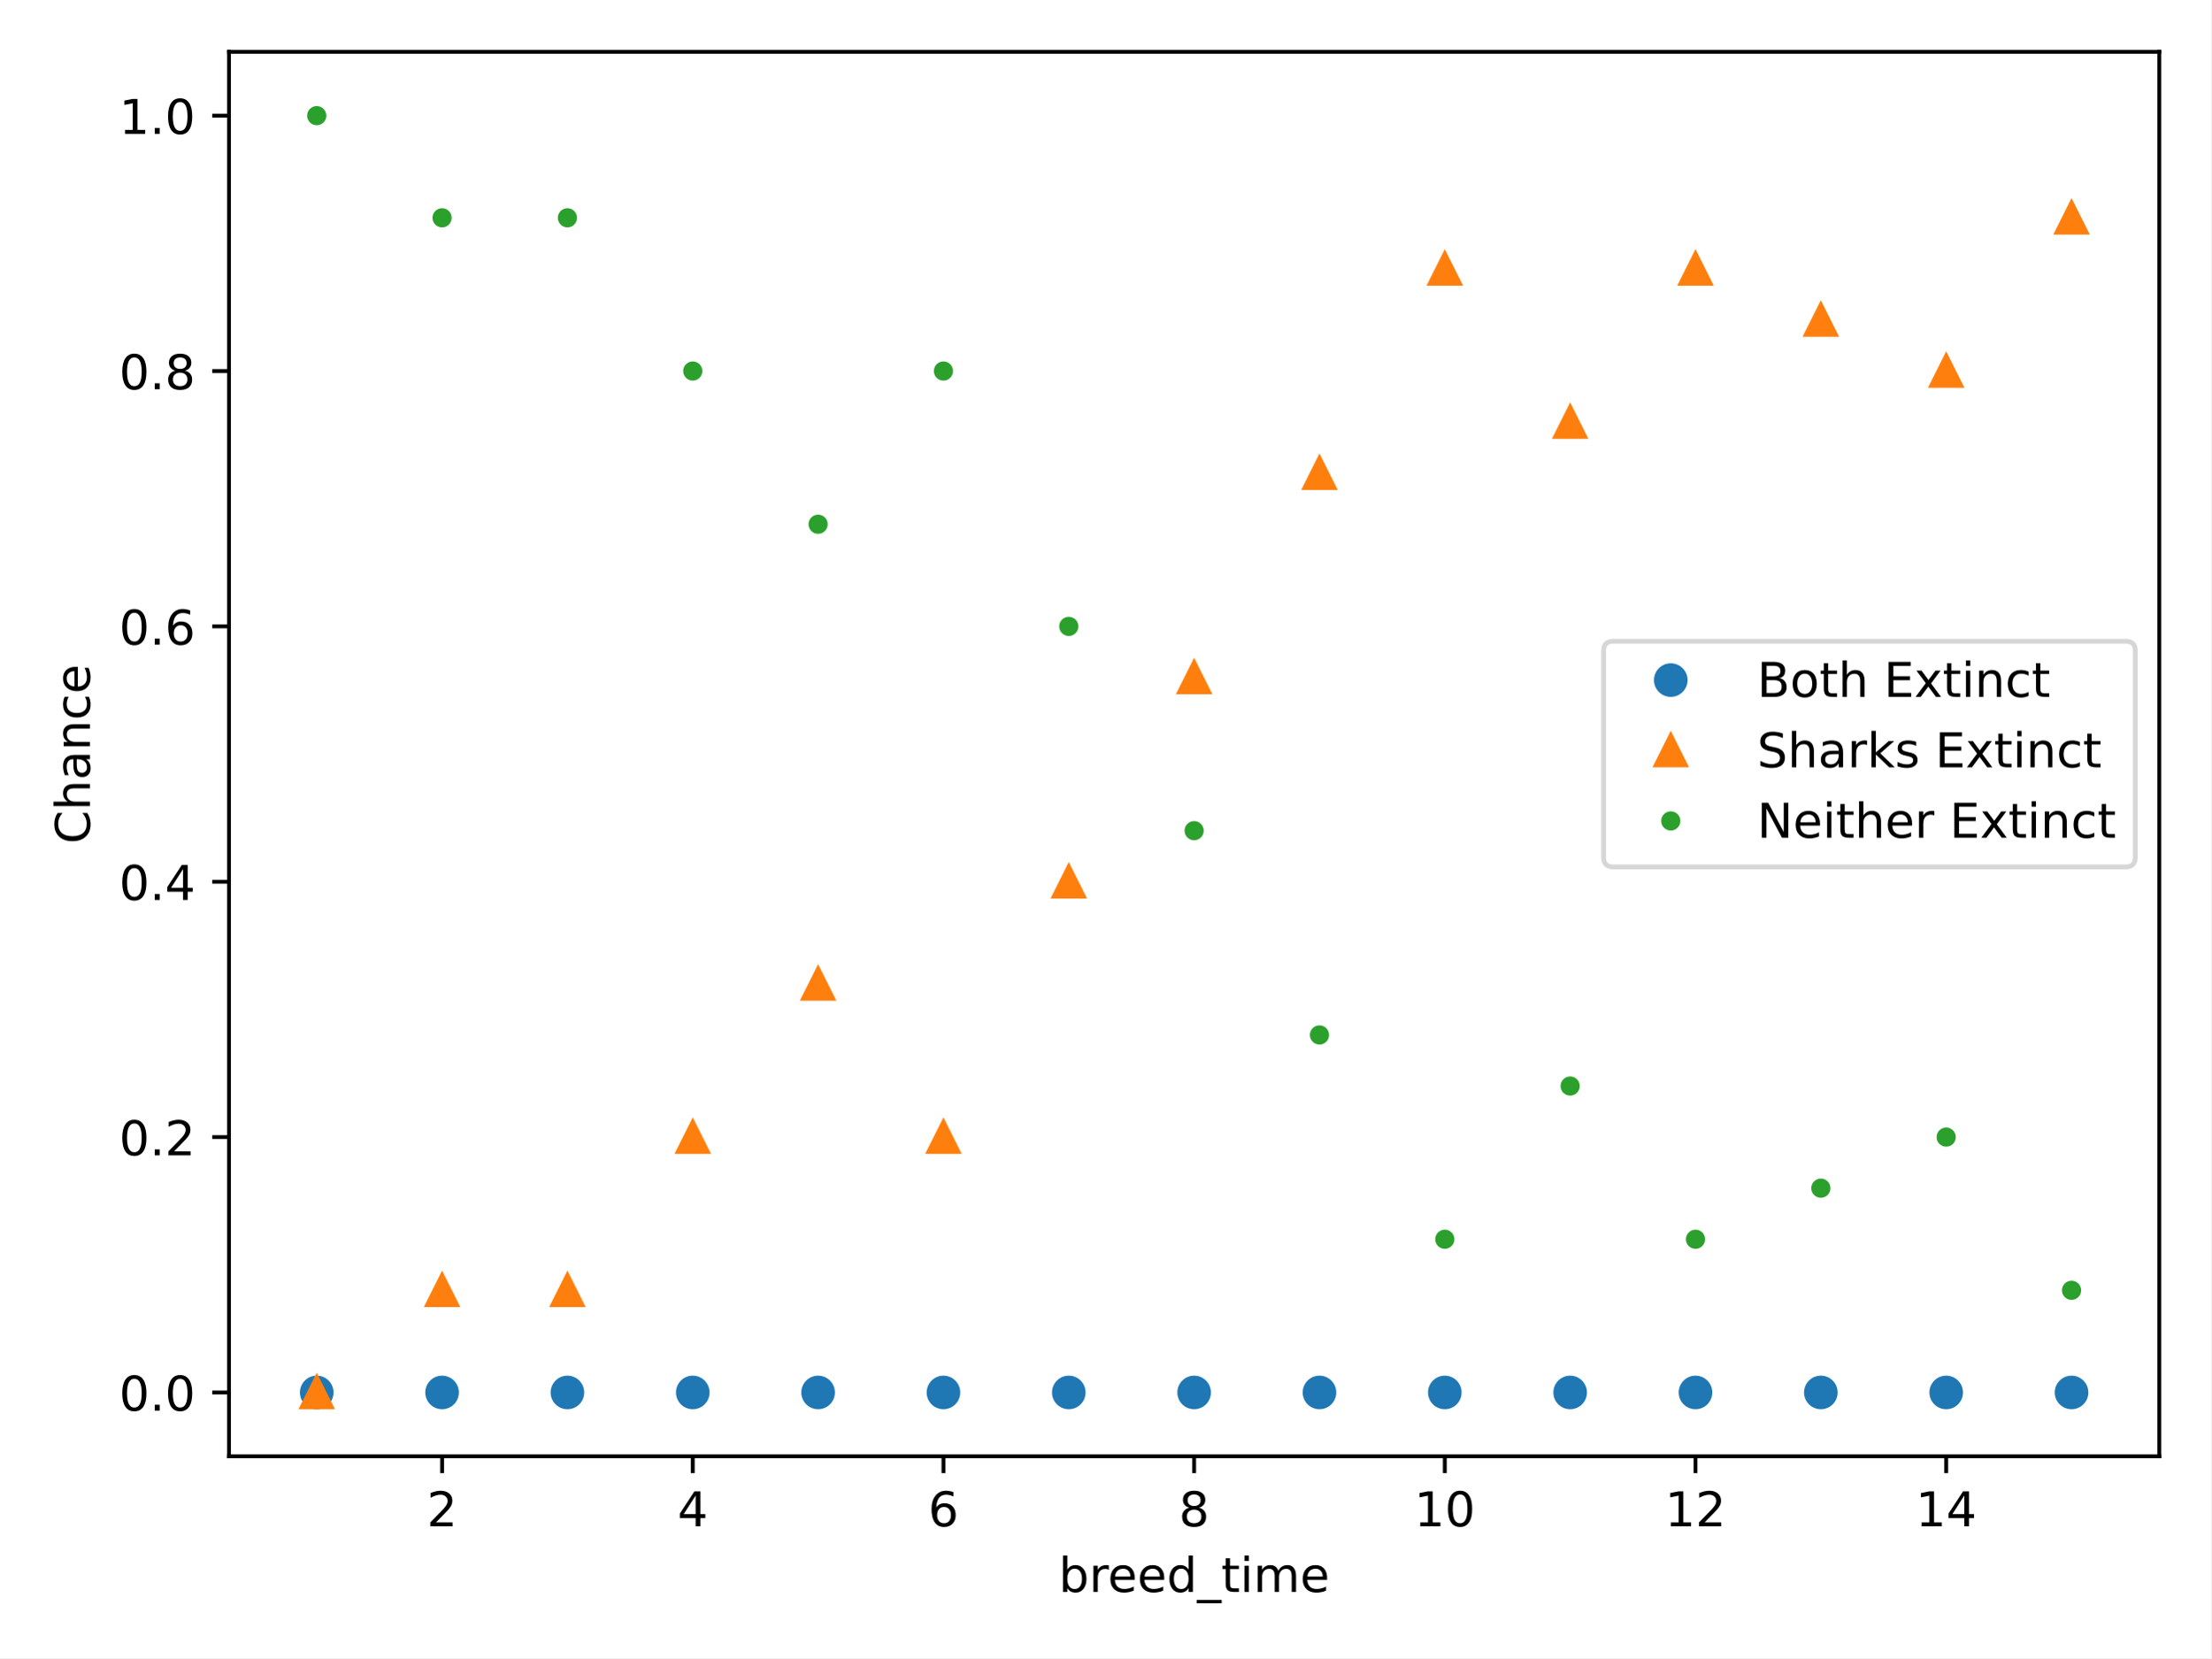
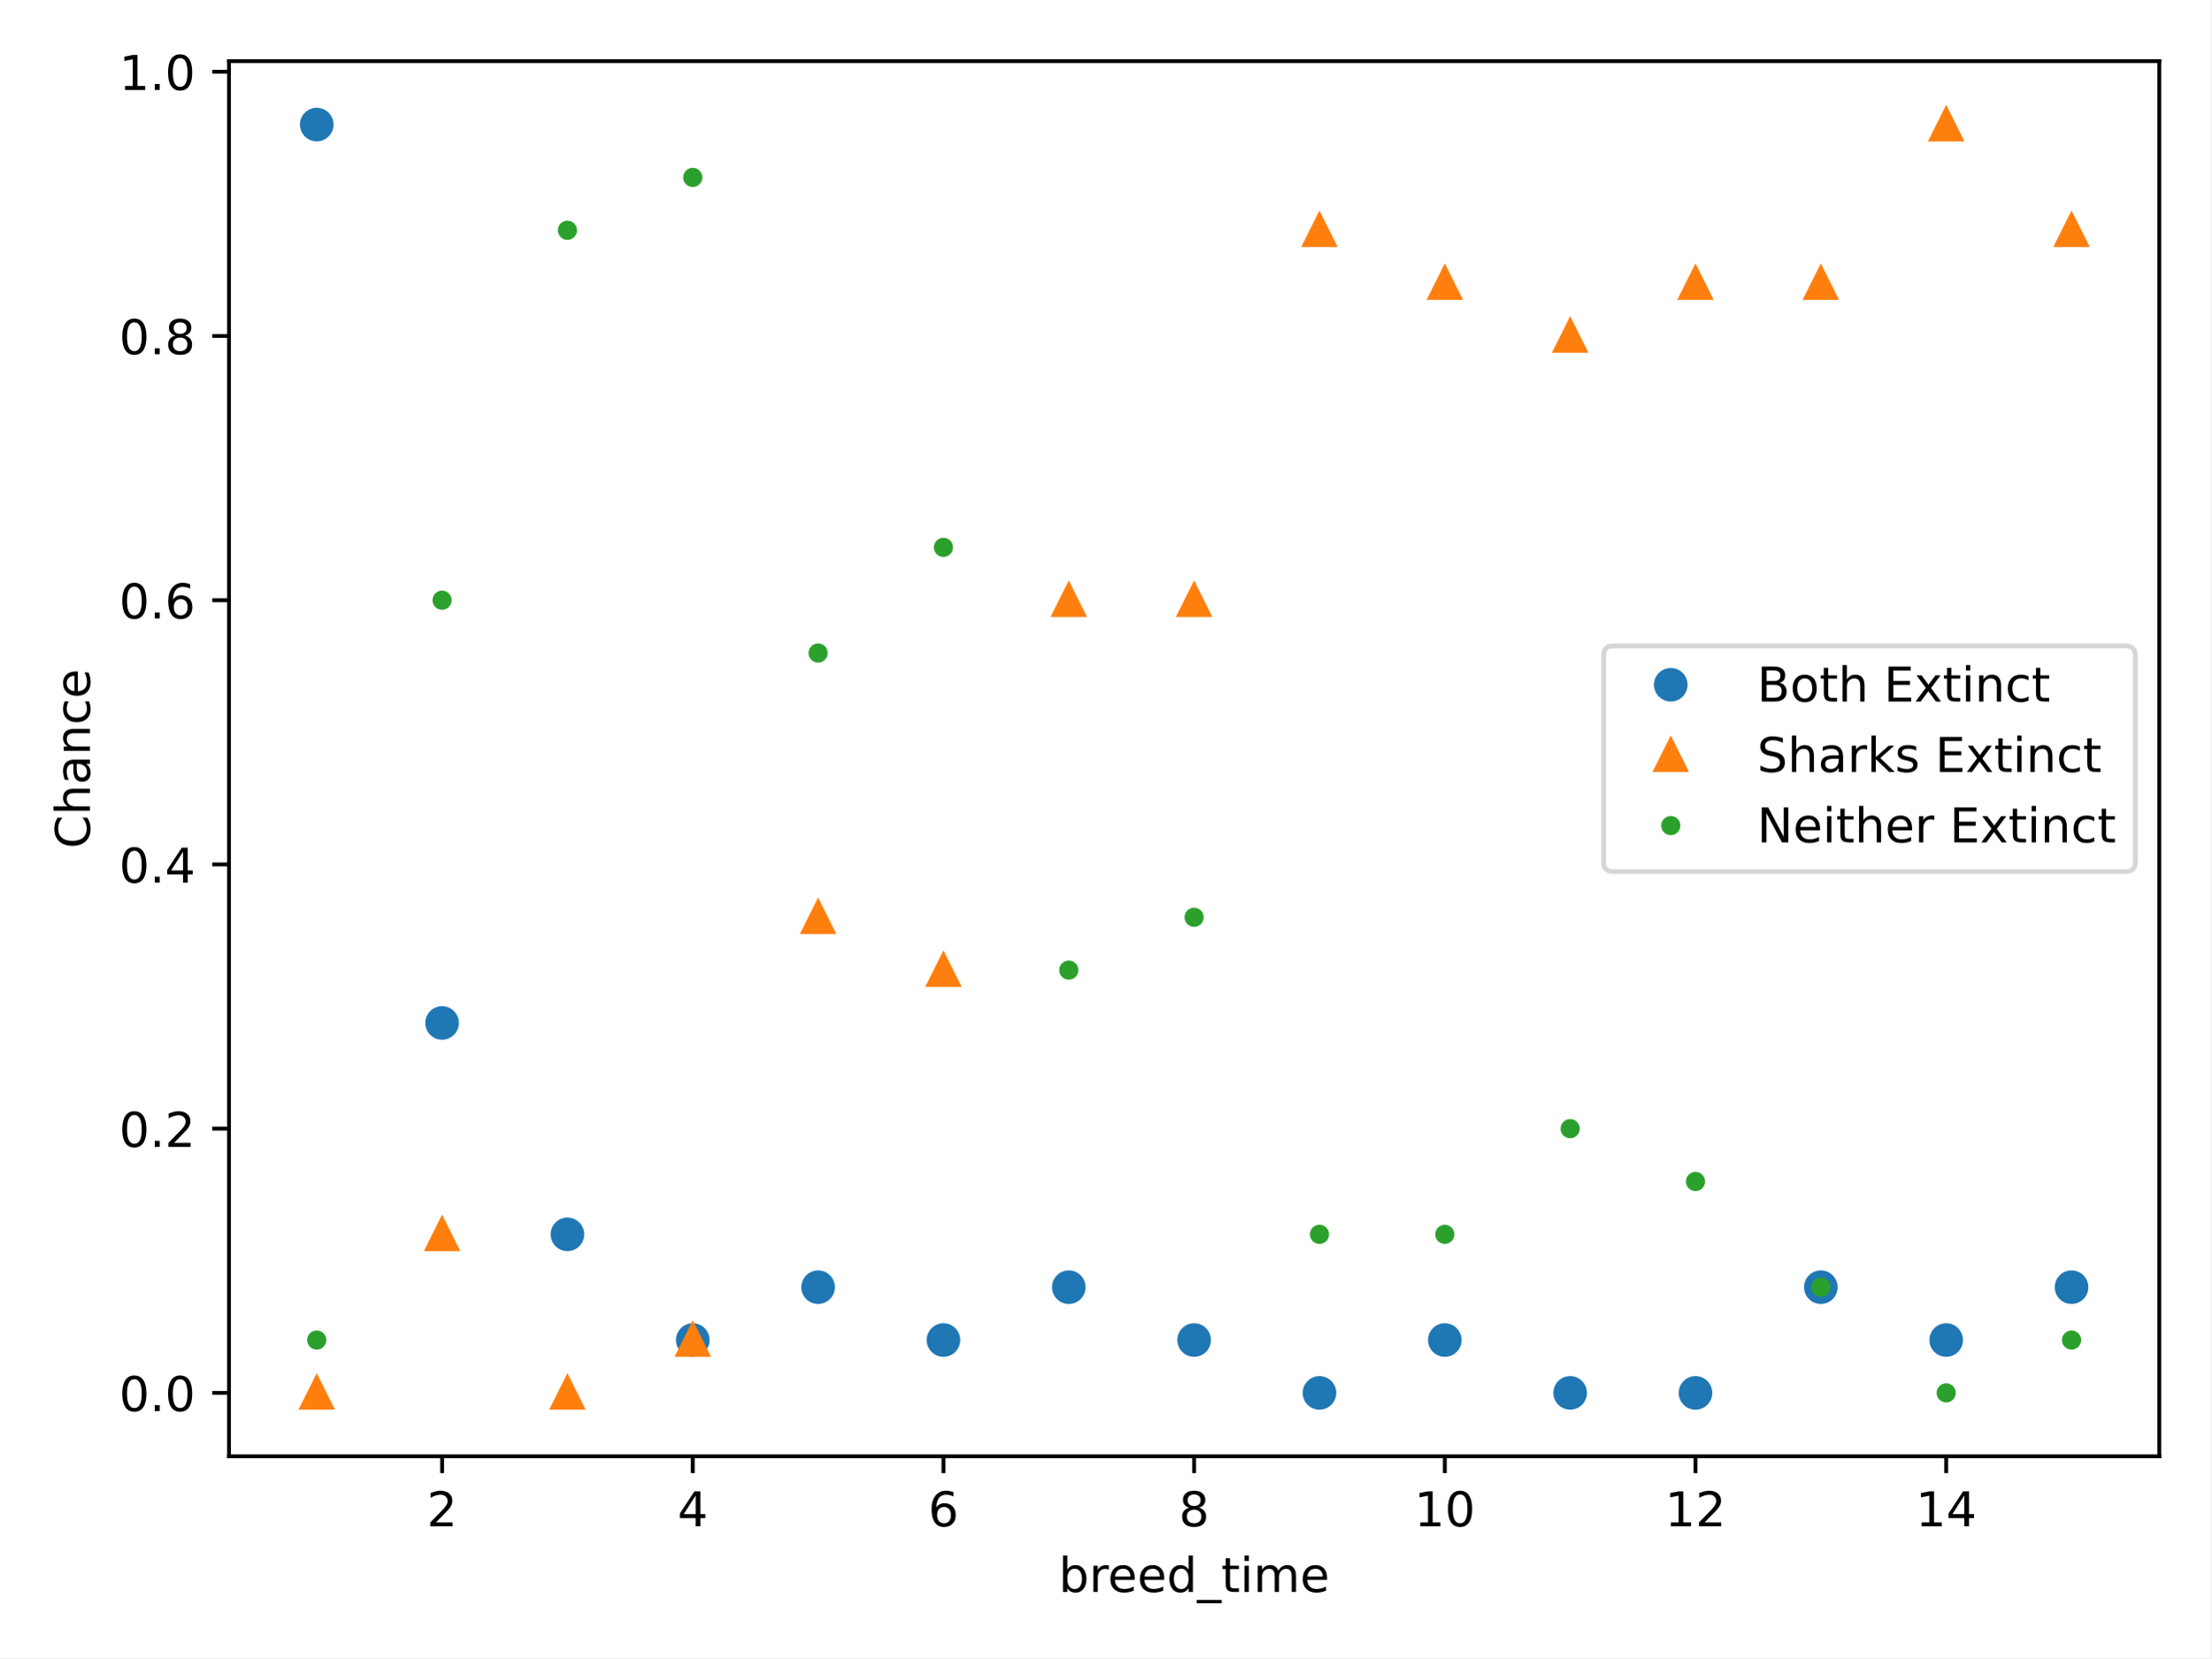
<svg xmlns="http://www.w3.org/2000/svg" xmlns:xlink="http://www.w3.org/1999/xlink" width="460.8pt" height="345.6pt" viewBox="0 0 460.8 345.6" version="1.1">
  <defs>
    <style type="text/css">*{stroke-linejoin: round; stroke-linecap: butt}</style>
  </defs>
  <g id="figure_1">
    <g id="patch_1">
      <path d="M 0 345.6  L 460.8 345.6  L 460.8 0  L 0 0  z " style="fill: #ffffff" />
    </g>
    <g id="axes_1">
      <g id="patch_2">
-         <path d="M 47.72 303.539  L 450 303.539  L 450 10.8  L 47.72 10.8  z " style="fill: #ffffff" />
+         <path d="M 47.72 303.539  L 450 303.539  L 450 12.744  L 47.72 12.744  z " style="fill: #ffffff" />
      </g>
      <g id="matplotlib.axis_1">
        <g id="xtick_1">
          <g id="line2d_1">
            <defs>
-               <path id="m60633911bd" d="M 0 0  L 0 3.5  " style="stroke: #000000; stroke-width: 0.8" />
-             </defs>
-             <g>
-               <use xlink:href="#m60633911bd" x="92.128" y="303.539" style="stroke: #000000; stroke-width: 0.8" />
+               <path id="mb28bd56a2f" d="M 0 0  L 0 3.5  " style="stroke: #000000; stroke-width: 0.8" />
+             </defs>
+             <g>
+               <use xlink:href="#mb28bd56a2f" x="92.128" y="303.539" style="stroke: #000000; stroke-width: 0.8" />
            </g>
          </g>
          <g id="text_1">
            <g transform="translate(88.94628 318.1372) scale(0.1 -0.1)">
              <defs>
                <path id="DejaVuSans-32" d="M 1228 531  L 3431 531  L 3431 0  L 469 0  L 469 531  Q 828 903 1448 1529  Q 2069 2156 2228 2338  Q 2531 2678 2651 2914  Q 2772 3150 2772 3378  Q 2772 3750 2511 3984  Q 2250 4219 1831 4219  Q 1534 4219 1204 4116  Q 875 4013 500 3803  L 500 4441  Q 881 4594 1212 4672  Q 1544 4750 1819 4750  Q 2544 4750 2975 4387  Q 3406 4025 3406 3419  Q 3406 3131 3298 2873  Q 3191 2616 2906 2266  Q 2828 2175 2409 1742  Q 1991 1309 1228 531  z " transform="scale(0.015625)" />
              </defs>
              <use xlink:href="#DejaVuSans-32" />
            </g>
          </g>
        </g>
        <g id="xtick_2">
          <g id="line2d_2">
            <g>
-               <use xlink:href="#m60633911bd" x="144.372" y="303.539" style="stroke: #000000; stroke-width: 0.8" />
+               <use xlink:href="#mb28bd56a2f" x="144.372" y="303.539" style="stroke: #000000; stroke-width: 0.8" />
            </g>
          </g>
          <g id="text_2">
            <g transform="translate(141.1904 318.1372) scale(0.1 -0.1)">
              <defs>
                <path id="DejaVuSans-34" d="M 2419 4116  L 825 1625  L 2419 1625  L 2419 4116  z M 2253 4666  L 3047 4666  L 3047 1625  L 3713 1625  L 3713 1100  L 3047 1100  L 3047 0  L 2419 0  L 2419 1100  L 313 1100  L 313 1709  L 2253 4666  z " transform="scale(0.015625)" />
              </defs>
              <use xlink:href="#DejaVuSans-34" />
            </g>
          </g>
        </g>
        <g id="xtick_3">
          <g id="line2d_3">
            <g>
-               <use xlink:href="#m60633911bd" x="196.616" y="303.539" style="stroke: #000000; stroke-width: 0.8" />
+               <use xlink:href="#mb28bd56a2f" x="196.616" y="303.539" style="stroke: #000000; stroke-width: 0.8" />
            </g>
          </g>
          <g id="text_3">
            <g transform="translate(193.4346 318.1372) scale(0.1 -0.1)">
              <defs>
                <path id="DejaVuSans-36" d="M 2113 2584  Q 1688 2584 1439 2293  Q 1191 2003 1191 1497  Q 1191 994 1439 701  Q 1688 409 2113 409  Q 2538 409 2786 701  Q 3034 994 3034 1497  Q 3034 2003 2786 2293  Q 2538 2584 2113 2584  z M 3366 4563  L 3366 3988  Q 3128 4100 2886 4159  Q 2644 4219 2406 4219  Q 1781 4219 1451 3797  Q 1122 3375 1075 2522  Q 1259 2794 1537 2939  Q 1816 3084 2150 3084  Q 2853 3084 3261 2657  Q 3669 2231 3669 1497  Q 3669 778 3244 343  Q 2819 -91 2113 -91  Q 1303 -91 875 529  Q 447 1150 447 2328  Q 447 3434 972 4092  Q 1497 4750 2381 4750  Q 2619 4750 2861 4703  Q 3103 4656 3366 4563  z " transform="scale(0.015625)" />
              </defs>
              <use xlink:href="#DejaVuSans-36" />
            </g>
          </g>
        </g>
        <g id="xtick_4">
          <g id="line2d_4">
            <g>
-               <use xlink:href="#m60633911bd" x="248.86" y="303.539" style="stroke: #000000; stroke-width: 0.8" />
+               <use xlink:href="#mb28bd56a2f" x="248.86" y="303.539" style="stroke: #000000; stroke-width: 0.8" />
            </g>
          </g>
          <g id="text_4">
            <g transform="translate(245.6788 318.1372) scale(0.1 -0.1)">
              <defs>
                <path id="DejaVuSans-38" d="M 2034 2216  Q 1584 2216 1326 1975  Q 1069 1734 1069 1313  Q 1069 891 1326 650  Q 1584 409 2034 409  Q 2484 409 2743 651  Q 3003 894 3003 1313  Q 3003 1734 2745 1975  Q 2488 2216 2034 2216  z M 1403 2484  Q 997 2584 770 2862  Q 544 3141 544 3541  Q 544 4100 942 4425  Q 1341 4750 2034 4750  Q 2731 4750 3128 4425  Q 3525 4100 3525 3541  Q 3525 3141 3298 2862  Q 3072 2584 2669 2484  Q 3125 2378 3379 2068  Q 3634 1759 3634 1313  Q 3634 634 3220 271  Q 2806 -91 2034 -91  Q 1263 -91 848 271  Q 434 634 434 1313  Q 434 1759 690 2068  Q 947 2378 1403 2484  z M 1172 3481  Q 1172 3119 1398 2916  Q 1625 2713 2034 2713  Q 2441 2713 2670 2916  Q 2900 3119 2900 3481  Q 2900 3844 2670 4047  Q 2441 4250 2034 4250  Q 1625 4250 1398 4047  Q 1172 3844 1172 3481  z " transform="scale(0.015625)" />
              </defs>
              <use xlink:href="#DejaVuSans-38" />
            </g>
          </g>
        </g>
        <g id="xtick_5">
          <g id="line2d_5">
            <g>
-               <use xlink:href="#m60633911bd" x="301.104" y="303.539" style="stroke: #000000; stroke-width: 0.8" />
+               <use xlink:href="#mb28bd56a2f" x="301.104" y="303.539" style="stroke: #000000; stroke-width: 0.8" />
            </g>
          </g>
          <g id="text_5">
            <g transform="translate(294.7417 318.1372) scale(0.1 -0.1)">
              <defs>
                <path id="DejaVuSans-31" d="M 794 531  L 1825 531  L 1825 4091  L 703 3866  L 703 4441  L 1819 4666  L 2450 4666  L 2450 531  L 3481 531  L 3481 0  L 794 0  L 794 531  z " transform="scale(0.015625)" />
                <path id="DejaVuSans-30" d="M 2034 4250  Q 1547 4250 1301 3770  Q 1056 3291 1056 2328  Q 1056 1369 1301 889  Q 1547 409 2034 409  Q 2525 409 2770 889  Q 3016 1369 3016 2328  Q 3016 3291 2770 3770  Q 2525 4250 2034 4250  z M 2034 4750  Q 2819 4750 3233 4129  Q 3647 3509 3647 2328  Q 3647 1150 3233 529  Q 2819 -91 2034 -91  Q 1250 -91 836 529  Q 422 1150 422 2328  Q 422 3509 836 4129  Q 1250 4750 2034 4750  z " transform="scale(0.015625)" />
              </defs>
              <use xlink:href="#DejaVuSans-31" />
              <use xlink:href="#DejaVuSans-30" transform="translate(63.62305 0)" />
            </g>
          </g>
        </g>
        <g id="xtick_6">
          <g id="line2d_6">
            <g>
-               <use xlink:href="#m60633911bd" x="353.348" y="303.539" style="stroke: #000000; stroke-width: 0.8" />
+               <use xlink:href="#mb28bd56a2f" x="353.348" y="303.539" style="stroke: #000000; stroke-width: 0.8" />
            </g>
          </g>
          <g id="text_6">
            <g transform="translate(346.9858 318.1372) scale(0.1 -0.1)">
              <use xlink:href="#DejaVuSans-31" />
              <use xlink:href="#DejaVuSans-32" transform="translate(63.62305 0)" />
            </g>
          </g>
        </g>
        <g id="xtick_7">
          <g id="line2d_7">
            <g>
-               <use xlink:href="#m60633911bd" x="405.592" y="303.539" style="stroke: #000000; stroke-width: 0.8" />
+               <use xlink:href="#mb28bd56a2f" x="405.592" y="303.539" style="stroke: #000000; stroke-width: 0.8" />
            </g>
          </g>
          <g id="text_7">
            <g transform="translate(399.23 318.1372) scale(0.1 -0.1)">
              <use xlink:href="#DejaVuSans-31" />
              <use xlink:href="#DejaVuSans-34" transform="translate(63.62305 0)" />
            </g>
          </g>
        </g>
        <g id="text_8">
          <g transform="translate(220.6194 331.8153) scale(0.1 -0.1)">
            <defs>
              <path id="DejaVuSans-62" d="M 3116 1747  Q 3116 2381 2855 2742  Q 2594 3103 2138 3103  Q 1681 3103 1420 2742  Q 1159 2381 1159 1747  Q 1159 1113 1420 752  Q 1681 391 2138 391  Q 2594 391 2855 752  Q 3116 1113 3116 1747  z M 1159 2969  Q 1341 3281 1617 3432  Q 1894 3584 2278 3584  Q 2916 3584 3314 3078  Q 3713 2572 3713 1747  Q 3713 922 3314 415  Q 2916 -91 2278 -91  Q 1894 -91 1617 61  Q 1341 213 1159 525  L 1159 0  L 581 0  L 581 4863  L 1159 4863  L 1159 2969  z " transform="scale(0.015625)" />
              <path id="DejaVuSans-72" d="M 2631 2963  Q 2534 3019 2420 3045  Q 2306 3072 2169 3072  Q 1681 3072 1420 2755  Q 1159 2438 1159 1844  L 1159 0  L 581 0  L 581 3500  L 1159 3500  L 1159 2956  Q 1341 3275 1631 3429  Q 1922 3584 2338 3584  Q 2397 3584 2469 3576  Q 2541 3569 2628 3553  L 2631 2963  z " transform="scale(0.015625)" />
              <path id="DejaVuSans-65" d="M 3597 1894  L 3597 1613  L 953 1613  Q 991 1019 1311 708  Q 1631 397 2203 397  Q 2534 397 2845 478  Q 3156 559 3463 722  L 3463 178  Q 3153 47 2828 -22  Q 2503 -91 2169 -91  Q 1331 -91 842 396  Q 353 884 353 1716  Q 353 2575 817 3079  Q 1281 3584 2069 3584  Q 2775 3584 3186 3129  Q 3597 2675 3597 1894  z M 3022 2063  Q 3016 2534 2758 2815  Q 2500 3097 2075 3097  Q 1594 3097 1305 2825  Q 1016 2553 972 2059  L 3022 2063  z " transform="scale(0.015625)" />
              <path id="DejaVuSans-64" d="M 2906 2969  L 2906 4863  L 3481 4863  L 3481 0  L 2906 0  L 2906 525  Q 2725 213 2448 61  Q 2172 -91 1784 -91  Q 1150 -91 751 415  Q 353 922 353 1747  Q 353 2572 751 3078  Q 1150 3584 1784 3584  Q 2172 3584 2448 3432  Q 2725 3281 2906 2969  z M 947 1747  Q 947 1113 1208 752  Q 1469 391 1925 391  Q 2381 391 2643 752  Q 2906 1113 2906 1747  Q 2906 2381 2643 2742  Q 2381 3103 1925 3103  Q 1469 3103 1208 2742  Q 947 2381 947 1747  z " transform="scale(0.015625)" />
              <path id="DejaVuSans-5f" d="M 3263 -1063  L 3263 -1509  L -63 -1509  L -63 -1063  L 3263 -1063  z " transform="scale(0.015625)" />
              <path id="DejaVuSans-74" d="M 1172 4494  L 1172 3500  L 2356 3500  L 2356 3053  L 1172 3053  L 1172 1153  Q 1172 725 1289 603  Q 1406 481 1766 481  L 2356 481  L 2356 0  L 1766 0  Q 1100 0 847 248  Q 594 497 594 1153  L 594 3053  L 172 3053  L 172 3500  L 594 3500  L 594 4494  L 1172 4494  z " transform="scale(0.015625)" />
              <path id="DejaVuSans-69" d="M 603 3500  L 1178 3500  L 1178 0  L 603 0  L 603 3500  z M 603 4863  L 1178 4863  L 1178 4134  L 603 4134  L 603 4863  z " transform="scale(0.015625)" />
              <path id="DejaVuSans-6d" d="M 3328 2828  Q 3544 3216 3844 3400  Q 4144 3584 4550 3584  Q 5097 3584 5394 3201  Q 5691 2819 5691 2113  L 5691 0  L 5113 0  L 5113 2094  Q 5113 2597 4934 2840  Q 4756 3084 4391 3084  Q 3944 3084 3684 2787  Q 3425 2491 3425 1978  L 3425 0  L 2847 0  L 2847 2094  Q 2847 2600 2669 2842  Q 2491 3084 2119 3084  Q 1678 3084 1418 2786  Q 1159 2488 1159 1978  L 1159 0  L 581 0  L 581 3500  L 1159 3500  L 1159 2956  Q 1356 3278 1631 3431  Q 1906 3584 2284 3584  Q 2666 3584 2933 3390  Q 3200 3197 3328 2828  z " transform="scale(0.015625)" />
            </defs>
            <use xlink:href="#DejaVuSans-62" />
            <use xlink:href="#DejaVuSans-72" transform="translate(63.47656 0)" />
            <use xlink:href="#DejaVuSans-65" transform="translate(102.3398 0)" />
            <use xlink:href="#DejaVuSans-65" transform="translate(163.8633 0)" />
            <use xlink:href="#DejaVuSans-64" transform="translate(225.3867 0)" />
            <use xlink:href="#DejaVuSans-5f" transform="translate(288.8633 0)" />
            <use xlink:href="#DejaVuSans-74" transform="translate(338.8633 0)" />
            <use xlink:href="#DejaVuSans-69" transform="translate(378.0723 0)" />
            <use xlink:href="#DejaVuSans-6d" transform="translate(405.8555 0)" />
            <use xlink:href="#DejaVuSans-65" transform="translate(503.2676 0)" />
          </g>
        </g>
      </g>
      <g id="matplotlib.axis_2">
        <g id="ytick_1">
          <g id="line2d_8">
            <defs>
-               <path id="m1d62aee4b4" d="M 0 0  L -3.5 0  " style="stroke: #000000; stroke-width: 0.8" />
-             </defs>
-             <g>
-               <use xlink:href="#m1d62aee4b4" x="47.72" y="290.232" style="stroke: #000000; stroke-width: 0.8" />
+               <path id="med1df8494c" d="M 0 0  L -3.5 0  " style="stroke: #000000; stroke-width: 0.8" />
+             </defs>
+             <g>
+               <use xlink:href="#med1df8494c" x="47.72" y="290.321" style="stroke: #000000; stroke-width: 0.8" />
            </g>
          </g>
          <g id="text_9">
-             <g transform="translate(24.81687 294.0317) scale(0.1 -0.1)">
+             <g transform="translate(24.81687 294.12) scale(0.1 -0.1)">
              <defs>
                <path id="DejaVuSans-2e" d="M 684 794  L 1344 794  L 1344 0  L 684 0  L 684 794  z " transform="scale(0.015625)" />
              </defs>
              <use xlink:href="#DejaVuSans-30" />
              <use xlink:href="#DejaVuSans-2e" transform="translate(63.62305 0)" />
              <use xlink:href="#DejaVuSans-30" transform="translate(95.41016 0)" />
            </g>
          </g>
        </g>
        <g id="ytick_2">
          <g id="line2d_9">
            <g>
-               <use xlink:href="#m1d62aee4b4" x="47.72" y="237.007" style="stroke: #000000; stroke-width: 0.8" />
+               <use xlink:href="#med1df8494c" x="47.72" y="235.246" style="stroke: #000000; stroke-width: 0.8" />
            </g>
          </g>
          <g id="text_10">
-             <g transform="translate(24.81687 240.8064) scale(0.1 -0.1)">
+             <g transform="translate(24.81687 239.0453) scale(0.1 -0.1)">
              <use xlink:href="#DejaVuSans-30" />
              <use xlink:href="#DejaVuSans-2e" transform="translate(63.62305 0)" />
              <use xlink:href="#DejaVuSans-32" transform="translate(95.41016 0)" />
            </g>
          </g>
        </g>
        <g id="ytick_3">
          <g id="line2d_10">
            <g>
-               <use xlink:href="#m1d62aee4b4" x="47.72" y="183.782" style="stroke: #000000; stroke-width: 0.8" />
+               <use xlink:href="#med1df8494c" x="47.72" y="180.171" style="stroke: #000000; stroke-width: 0.8" />
            </g>
          </g>
          <g id="text_11">
-             <g transform="translate(24.81687 187.5812) scale(0.1 -0.1)">
+             <g transform="translate(24.81687 183.9705) scale(0.1 -0.1)">
              <use xlink:href="#DejaVuSans-30" />
              <use xlink:href="#DejaVuSans-2e" transform="translate(63.62305 0)" />
              <use xlink:href="#DejaVuSans-34" transform="translate(95.41016 0)" />
            </g>
          </g>
        </g>
        <g id="ytick_4">
          <g id="line2d_11">
            <g>
-               <use xlink:href="#m1d62aee4b4" x="47.72" y="130.557" style="stroke: #000000; stroke-width: 0.8" />
+               <use xlink:href="#med1df8494c" x="47.72" y="125.097" style="stroke: #000000; stroke-width: 0.8" />
            </g>
          </g>
          <g id="text_12">
-             <g transform="translate(24.81687 134.356) scale(0.1 -0.1)">
+             <g transform="translate(24.81687 128.8957) scale(0.1 -0.1)">
              <use xlink:href="#DejaVuSans-30" />
              <use xlink:href="#DejaVuSans-2e" transform="translate(63.62305 0)" />
              <use xlink:href="#DejaVuSans-36" transform="translate(95.41016 0)" />
            </g>
          </g>
        </g>
        <g id="ytick_5">
          <g id="line2d_12">
            <g>
-               <use xlink:href="#m1d62aee4b4" x="47.72" y="77.332" style="stroke: #000000; stroke-width: 0.8" />
+               <use xlink:href="#med1df8494c" x="47.72" y="70.022" style="stroke: #000000; stroke-width: 0.8" />
            </g>
          </g>
          <g id="text_13">
-             <g transform="translate(24.81687 81.13075) scale(0.1 -0.1)">
+             <g transform="translate(24.81687 73.82097) scale(0.1 -0.1)">
              <use xlink:href="#DejaVuSans-30" />
              <use xlink:href="#DejaVuSans-2e" transform="translate(63.62305 0)" />
              <use xlink:href="#DejaVuSans-38" transform="translate(95.41016 0)" />
            </g>
          </g>
        </g>
        <g id="ytick_6">
          <g id="line2d_13">
            <g>
-               <use xlink:href="#m1d62aee4b4" x="47.72" y="24.106" style="stroke: #000000; stroke-width: 0.8" />
+               <use xlink:href="#med1df8494c" x="47.72" y="14.947" style="stroke: #000000; stroke-width: 0.8" />
            </g>
          </g>
          <g id="text_14">
-             <g transform="translate(24.81687 27.90553) scale(0.1 -0.1)">
+             <g transform="translate(24.81687 18.74621) scale(0.1 -0.1)">
              <use xlink:href="#DejaVuSans-31" />
              <use xlink:href="#DejaVuSans-2e" transform="translate(63.62305 0)" />
              <use xlink:href="#DejaVuSans-30" transform="translate(95.41016 0)" />
            </g>
          </g>
        </g>
        <g id="text_15">
-           <g transform="translate(18.73719 175.8881) rotate(-90) scale(0.1 -0.1)">
+           <g transform="translate(18.73719 176.8601) rotate(-90) scale(0.1 -0.1)">
            <defs>
              <path id="DejaVuSans-43" d="M 4122 4306  L 4122 3641  Q 3803 3938 3442 4084  Q 3081 4231 2675 4231  Q 1875 4231 1450 3742  Q 1025 3253 1025 2328  Q 1025 1406 1450 917  Q 1875 428 2675 428  Q 3081 428 3442 575  Q 3803 722 4122 1019  L 4122 359  Q 3791 134 3420 21  Q 3050 -91 2638 -91  Q 1578 -91 968 557  Q 359 1206 359 2328  Q 359 3453 968 4101  Q 1578 4750 2638 4750  Q 3056 4750 3426 4639  Q 3797 4528 4122 4306  z " transform="scale(0.015625)" />
              <path id="DejaVuSans-68" d="M 3513 2113  L 3513 0  L 2938 0  L 2938 2094  Q 2938 2591 2744 2837  Q 2550 3084 2163 3084  Q 1697 3084 1428 2787  Q 1159 2491 1159 1978  L 1159 0  L 581 0  L 581 4863  L 1159 4863  L 1159 2956  Q 1366 3272 1645 3428  Q 1925 3584 2291 3584  Q 2894 3584 3203 3211  Q 3513 2838 3513 2113  z " transform="scale(0.015625)" />
              <path id="DejaVuSans-61" d="M 2194 1759  Q 1497 1759 1228 1600  Q 959 1441 959 1056  Q 959 750 1161 570  Q 1363 391 1709 391  Q 2188 391 2477 730  Q 2766 1069 2766 1631  L 2766 1759  L 2194 1759  z M 3341 1997  L 3341 0  L 2766 0  L 2766 531  Q 2569 213 2275 61  Q 1981 -91 1556 -91  Q 1019 -91 701 211  Q 384 513 384 1019  Q 384 1609 779 1909  Q 1175 2209 1959 2209  L 2766 2209  L 2766 2266  Q 2766 2663 2505 2880  Q 2244 3097 1772 3097  Q 1472 3097 1187 3025  Q 903 2953 641 2809  L 641 3341  Q 956 3463 1253 3523  Q 1550 3584 1831 3584  Q 2591 3584 2966 3190  Q 3341 2797 3341 1997  z " transform="scale(0.015625)" />
              <path id="DejaVuSans-6e" d="M 3513 2113  L 3513 0  L 2938 0  L 2938 2094  Q 2938 2591 2744 2837  Q 2550 3084 2163 3084  Q 1697 3084 1428 2787  Q 1159 2491 1159 1978  L 1159 0  L 581 0  L 581 3500  L 1159 3500  L 1159 2956  Q 1366 3272 1645 3428  Q 1925 3584 2291 3584  Q 2894 3584 3203 3211  Q 3513 2838 3513 2113  z " transform="scale(0.015625)" />
              <path id="DejaVuSans-63" d="M 3122 3366  L 3122 2828  Q 2878 2963 2633 3030  Q 2388 3097 2138 3097  Q 1578 3097 1268 2742  Q 959 2388 959 1747  Q 959 1106 1268 751  Q 1578 397 2138 397  Q 2388 397 2633 464  Q 2878 531 3122 666  L 3122 134  Q 2881 22 2623 -34  Q 2366 -91 2075 -91  Q 1284 -91 818 406  Q 353 903 353 1747  Q 353 2603 823 3093  Q 1294 3584 2113 3584  Q 2378 3584 2631 3529  Q 2884 3475 3122 3366  z " transform="scale(0.015625)" />
            </defs>
            <use xlink:href="#DejaVuSans-43" />
            <use xlink:href="#DejaVuSans-68" transform="translate(69.82422 0)" />
            <use xlink:href="#DejaVuSans-61" transform="translate(133.2031 0)" />
            <use xlink:href="#DejaVuSans-6e" transform="translate(194.4824 0)" />
            <use xlink:href="#DejaVuSans-63" transform="translate(257.8613 0)" />
            <use xlink:href="#DejaVuSans-65" transform="translate(312.8418 0)" />
          </g>
        </g>
      </g>
      <g id="line2d_14">
        <defs>
-           <path id="m788823520b" d="M 0 3  C 0.796 3 1.559 2.684 2.121 2.121  C 2.684 1.559 3 0.796 3 0  C 3 -0.796 2.684 -1.559 2.121 -2.121  C 1.559 -2.684 0.796 -3 0 -3  C -0.796 -3 -1.559 -2.684 -2.121 -2.121  C -2.684 -1.559 -3 -0.796 -3 0  C -3 0.796 -2.684 1.559 -2.121 2.121  C -1.559 2.684 -0.796 3 0 3  z " style="stroke: #1f77b4" />
+           <path id="m2999427e27" d="M 0 3  C 0.796 3 1.559 2.684 2.121 2.121  C 2.684 1.559 3 0.796 3 0  C 3 -0.796 2.684 -1.559 2.121 -2.121  C 1.559 -2.684 0.796 -3 0 -3  C -0.796 -3 -1.559 -2.684 -2.121 -2.121  C -2.684 -1.559 -3 -0.796 -3 0  C -3 0.796 -2.684 1.559 -2.121 2.121  C -1.559 2.684 -0.796 3 0 3  z " style="stroke: #1f77b4" />
        </defs>
-         <g clip-path="url(#pa789ed2f50)">
-           <use xlink:href="#m788823520b" x="66.005" y="290.232" style="fill: #1f77b4; stroke: #1f77b4" />
-           <use xlink:href="#m788823520b" x="92.128" y="290.232" style="fill: #1f77b4; stroke: #1f77b4" />
-           <use xlink:href="#m788823520b" x="118.25" y="290.232" style="fill: #1f77b4; stroke: #1f77b4" />
-           <use xlink:href="#m788823520b" x="144.372" y="290.232" style="fill: #1f77b4; stroke: #1f77b4" />
-           <use xlink:href="#m788823520b" x="170.494" y="290.232" style="fill: #1f77b4; stroke: #1f77b4" />
-           <use xlink:href="#m788823520b" x="196.616" y="290.232" style="fill: #1f77b4; stroke: #1f77b4" />
-           <use xlink:href="#m788823520b" x="222.738" y="290.232" style="fill: #1f77b4; stroke: #1f77b4" />
-           <use xlink:href="#m788823520b" x="248.86" y="290.232" style="fill: #1f77b4; stroke: #1f77b4" />
-           <use xlink:href="#m788823520b" x="274.982" y="290.232" style="fill: #1f77b4; stroke: #1f77b4" />
-           <use xlink:href="#m788823520b" x="301.104" y="290.232" style="fill: #1f77b4; stroke: #1f77b4" />
-           <use xlink:href="#m788823520b" x="327.226" y="290.232" style="fill: #1f77b4; stroke: #1f77b4" />
-           <use xlink:href="#m788823520b" x="353.348" y="290.232" style="fill: #1f77b4; stroke: #1f77b4" />
-           <use xlink:href="#m788823520b" x="379.47" y="290.232" style="fill: #1f77b4; stroke: #1f77b4" />
-           <use xlink:href="#m788823520b" x="405.592" y="290.232" style="fill: #1f77b4; stroke: #1f77b4" />
-           <use xlink:href="#m788823520b" x="431.715" y="290.232" style="fill: #1f77b4; stroke: #1f77b4" />
+         <g clip-path="url(#pb6e4043ca5)">
+           <use xlink:href="#m2999427e27" x="66.005" y="25.962" style="fill: #1f77b4; stroke: #1f77b4" />
+           <use xlink:href="#m2999427e27" x="92.128" y="213.216" style="fill: #1f77b4; stroke: #1f77b4" />
+           <use xlink:href="#m2999427e27" x="118.25" y="257.276" style="fill: #1f77b4; stroke: #1f77b4" />
+           <use xlink:href="#m2999427e27" x="144.372" y="279.306" style="fill: #1f77b4; stroke: #1f77b4" />
+           <use xlink:href="#m2999427e27" x="170.494" y="268.291" style="fill: #1f77b4; stroke: #1f77b4" />
+           <use xlink:href="#m2999427e27" x="196.616" y="279.306" style="fill: #1f77b4; stroke: #1f77b4" />
+           <use xlink:href="#m2999427e27" x="222.738" y="268.291" style="fill: #1f77b4; stroke: #1f77b4" />
+           <use xlink:href="#m2999427e27" x="248.86" y="279.306" style="fill: #1f77b4; stroke: #1f77b4" />
+           <use xlink:href="#m2999427e27" x="274.982" y="290.321" style="fill: #1f77b4; stroke: #1f77b4" />
+           <use xlink:href="#m2999427e27" x="301.104" y="279.306" style="fill: #1f77b4; stroke: #1f77b4" />
+           <use xlink:href="#m2999427e27" x="327.226" y="290.321" style="fill: #1f77b4; stroke: #1f77b4" />
+           <use xlink:href="#m2999427e27" x="353.348" y="290.321" style="fill: #1f77b4; stroke: #1f77b4" />
+           <use xlink:href="#m2999427e27" x="379.47" y="268.291" style="fill: #1f77b4; stroke: #1f77b4" />
+           <use xlink:href="#m2999427e27" x="405.592" y="279.306" style="fill: #1f77b4; stroke: #1f77b4" />
+           <use xlink:href="#m2999427e27" x="431.715" y="268.291" style="fill: #1f77b4; stroke: #1f77b4" />
        </g>
      </g>
      <g id="line2d_15">
        <defs>
-           <path id="mcbe209a639" d="M 0 -3  L -3 3  L 3 3  z " style="stroke: #ff7f0e; stroke-linejoin: miter" />
+           <path id="m1b70f9d19d" d="M 0 -3  L -3 3  L 3 3  z " style="stroke: #ff7f0e; stroke-linejoin: miter" />
        </defs>
-         <g clip-path="url(#pa789ed2f50)">
-           <use xlink:href="#mcbe209a639" x="66.005" y="290.232" style="fill: #ff7f0e; stroke: #ff7f0e; stroke-linejoin: miter" />
-           <use xlink:href="#mcbe209a639" x="92.128" y="268.942" style="fill: #ff7f0e; stroke: #ff7f0e; stroke-linejoin: miter" />
-           <use xlink:href="#mcbe209a639" x="118.25" y="268.942" style="fill: #ff7f0e; stroke: #ff7f0e; stroke-linejoin: miter" />
-           <use xlink:href="#mcbe209a639" x="144.372" y="237.007" style="fill: #ff7f0e; stroke: #ff7f0e; stroke-linejoin: miter" />
-           <use xlink:href="#mcbe209a639" x="170.494" y="205.072" style="fill: #ff7f0e; stroke: #ff7f0e; stroke-linejoin: miter" />
-           <use xlink:href="#mcbe209a639" x="196.616" y="237.007" style="fill: #ff7f0e; stroke: #ff7f0e; stroke-linejoin: miter" />
-           <use xlink:href="#mcbe209a639" x="222.738" y="183.782" style="fill: #ff7f0e; stroke: #ff7f0e; stroke-linejoin: miter" />
-           <use xlink:href="#mcbe209a639" x="248.86" y="141.202" style="fill: #ff7f0e; stroke: #ff7f0e; stroke-linejoin: miter" />
-           <use xlink:href="#mcbe209a639" x="274.982" y="98.622" style="fill: #ff7f0e; stroke: #ff7f0e; stroke-linejoin: miter" />
-           <use xlink:href="#mcbe209a639" x="301.104" y="56.041" style="fill: #ff7f0e; stroke: #ff7f0e; stroke-linejoin: miter" />
-           <use xlink:href="#mcbe209a639" x="327.226" y="87.977" style="fill: #ff7f0e; stroke: #ff7f0e; stroke-linejoin: miter" />
-           <use xlink:href="#mcbe209a639" x="353.348" y="56.041" style="fill: #ff7f0e; stroke: #ff7f0e; stroke-linejoin: miter" />
-           <use xlink:href="#mcbe209a639" x="379.47" y="66.686" style="fill: #ff7f0e; stroke: #ff7f0e; stroke-linejoin: miter" />
-           <use xlink:href="#mcbe209a639" x="405.592" y="77.332" style="fill: #ff7f0e; stroke: #ff7f0e; stroke-linejoin: miter" />
-           <use xlink:href="#mcbe209a639" x="431.715" y="45.396" style="fill: #ff7f0e; stroke: #ff7f0e; stroke-linejoin: miter" />
+         <g clip-path="url(#pb6e4043ca5)">
+           <use xlink:href="#m1b70f9d19d" x="66.005" y="290.321" style="fill: #ff7f0e; stroke: #ff7f0e; stroke-linejoin: miter" />
+           <use xlink:href="#m1b70f9d19d" x="92.128" y="257.276" style="fill: #ff7f0e; stroke: #ff7f0e; stroke-linejoin: miter" />
+           <use xlink:href="#m1b70f9d19d" x="118.25" y="290.321" style="fill: #ff7f0e; stroke: #ff7f0e; stroke-linejoin: miter" />
+           <use xlink:href="#m1b70f9d19d" x="144.372" y="279.306" style="fill: #ff7f0e; stroke: #ff7f0e; stroke-linejoin: miter" />
+           <use xlink:href="#m1b70f9d19d" x="170.494" y="191.186" style="fill: #ff7f0e; stroke: #ff7f0e; stroke-linejoin: miter" />
+           <use xlink:href="#m1b70f9d19d" x="196.616" y="202.201" style="fill: #ff7f0e; stroke: #ff7f0e; stroke-linejoin: miter" />
+           <use xlink:href="#m1b70f9d19d" x="222.738" y="125.097" style="fill: #ff7f0e; stroke: #ff7f0e; stroke-linejoin: miter" />
+           <use xlink:href="#m1b70f9d19d" x="248.86" y="125.097" style="fill: #ff7f0e; stroke: #ff7f0e; stroke-linejoin: miter" />
+           <use xlink:href="#m1b70f9d19d" x="274.982" y="47.992" style="fill: #ff7f0e; stroke: #ff7f0e; stroke-linejoin: miter" />
+           <use xlink:href="#m1b70f9d19d" x="301.104" y="59.007" style="fill: #ff7f0e; stroke: #ff7f0e; stroke-linejoin: miter" />
+           <use xlink:href="#m1b70f9d19d" x="327.226" y="70.022" style="fill: #ff7f0e; stroke: #ff7f0e; stroke-linejoin: miter" />
+           <use xlink:href="#m1b70f9d19d" x="353.348" y="59.007" style="fill: #ff7f0e; stroke: #ff7f0e; stroke-linejoin: miter" />
+           <use xlink:href="#m1b70f9d19d" x="379.47" y="59.007" style="fill: #ff7f0e; stroke: #ff7f0e; stroke-linejoin: miter" />
+           <use xlink:href="#m1b70f9d19d" x="405.592" y="25.962" style="fill: #ff7f0e; stroke: #ff7f0e; stroke-linejoin: miter" />
+           <use xlink:href="#m1b70f9d19d" x="431.715" y="47.992" style="fill: #ff7f0e; stroke: #ff7f0e; stroke-linejoin: miter" />
        </g>
      </g>
      <g id="line2d_16">
        <defs>
-           <path id="m105b27a4df" d="M 0 1.5  C 0.398 1.5 0.779 1.342 1.061 1.061  C 1.342 0.779 1.5 0.398 1.5 0  C 1.5 -0.398 1.342 -0.779 1.061 -1.061  C 0.779 -1.342 0.398 -1.5 0 -1.5  C -0.398 -1.5 -0.779 -1.342 -1.061 -1.061  C -1.342 -0.779 -1.5 -0.398 -1.5 0  C -1.5 0.398 -1.342 0.779 -1.061 1.061  C -0.779 1.342 -0.398 1.5 0 1.5  z " style="stroke: #2ca02c" />
+           <path id="m3aa2a9356c" d="M 0 1.5  C 0.398 1.5 0.779 1.342 1.061 1.061  C 1.342 0.779 1.5 0.398 1.5 0  C 1.5 -0.398 1.342 -0.779 1.061 -1.061  C 0.779 -1.342 0.398 -1.5 0 -1.5  C -0.398 -1.5 -0.779 -1.342 -1.061 -1.061  C -1.342 -0.779 -1.5 -0.398 -1.5 0  C -1.5 0.398 -1.342 0.779 -1.061 1.061  C -0.779 1.342 -0.398 1.5 0 1.5  z " style="stroke: #2ca02c" />
        </defs>
-         <g clip-path="url(#pa789ed2f50)">
-           <use xlink:href="#m105b27a4df" x="66.005" y="24.106" style="fill: #2ca02c; stroke: #2ca02c" />
-           <use xlink:href="#m105b27a4df" x="92.128" y="45.396" style="fill: #2ca02c; stroke: #2ca02c" />
-           <use xlink:href="#m105b27a4df" x="118.25" y="45.396" style="fill: #2ca02c; stroke: #2ca02c" />
-           <use xlink:href="#m105b27a4df" x="144.372" y="77.332" style="fill: #2ca02c; stroke: #2ca02c" />
-           <use xlink:href="#m105b27a4df" x="170.494" y="109.267" style="fill: #2ca02c; stroke: #2ca02c" />
-           <use xlink:href="#m105b27a4df" x="196.616" y="77.332" style="fill: #2ca02c; stroke: #2ca02c" />
-           <use xlink:href="#m105b27a4df" x="222.738" y="130.557" style="fill: #2ca02c; stroke: #2ca02c" />
-           <use xlink:href="#m105b27a4df" x="248.86" y="173.137" style="fill: #2ca02c; stroke: #2ca02c" />
-           <use xlink:href="#m105b27a4df" x="274.982" y="215.717" style="fill: #2ca02c; stroke: #2ca02c" />
-           <use xlink:href="#m105b27a4df" x="301.104" y="258.297" style="fill: #2ca02c; stroke: #2ca02c" />
-           <use xlink:href="#m105b27a4df" x="327.226" y="226.362" style="fill: #2ca02c; stroke: #2ca02c" />
-           <use xlink:href="#m105b27a4df" x="353.348" y="258.297" style="fill: #2ca02c; stroke: #2ca02c" />
-           <use xlink:href="#m105b27a4df" x="379.47" y="247.652" style="fill: #2ca02c; stroke: #2ca02c" />
-           <use xlink:href="#m105b27a4df" x="405.592" y="237.007" style="fill: #2ca02c; stroke: #2ca02c" />
-           <use xlink:href="#m105b27a4df" x="431.715" y="268.942" style="fill: #2ca02c; stroke: #2ca02c" />
+         <g clip-path="url(#pb6e4043ca5)">
+           <use xlink:href="#m3aa2a9356c" x="66.005" y="279.306" style="fill: #2ca02c; stroke: #2ca02c" />
+           <use xlink:href="#m3aa2a9356c" x="92.128" y="125.097" style="fill: #2ca02c; stroke: #2ca02c" />
+           <use xlink:href="#m3aa2a9356c" x="118.25" y="47.992" style="fill: #2ca02c; stroke: #2ca02c" />
+           <use xlink:href="#m3aa2a9356c" x="144.372" y="36.977" style="fill: #2ca02c; stroke: #2ca02c" />
+           <use xlink:href="#m3aa2a9356c" x="170.494" y="136.111" style="fill: #2ca02c; stroke: #2ca02c" />
+           <use xlink:href="#m3aa2a9356c" x="196.616" y="114.082" style="fill: #2ca02c; stroke: #2ca02c" />
+           <use xlink:href="#m3aa2a9356c" x="222.738" y="202.201" style="fill: #2ca02c; stroke: #2ca02c" />
+           <use xlink:href="#m3aa2a9356c" x="248.86" y="191.186" style="fill: #2ca02c; stroke: #2ca02c" />
+           <use xlink:href="#m3aa2a9356c" x="274.982" y="257.276" style="fill: #2ca02c; stroke: #2ca02c" />
+           <use xlink:href="#m3aa2a9356c" x="301.104" y="257.276" style="fill: #2ca02c; stroke: #2ca02c" />
+           <use xlink:href="#m3aa2a9356c" x="327.226" y="235.246" style="fill: #2ca02c; stroke: #2ca02c" />
+           <use xlink:href="#m3aa2a9356c" x="353.348" y="246.261" style="fill: #2ca02c; stroke: #2ca02c" />
+           <use xlink:href="#m3aa2a9356c" x="379.47" y="268.291" style="fill: #2ca02c; stroke: #2ca02c" />
+           <use xlink:href="#m3aa2a9356c" x="405.592" y="290.321" style="fill: #2ca02c; stroke: #2ca02c" />
+           <use xlink:href="#m3aa2a9356c" x="431.715" y="279.306" style="fill: #2ca02c; stroke: #2ca02c" />
        </g>
      </g>
      <g id="patch_3">
-         <path d="M 47.72 303.539  L 47.72 10.8  " style="fill: none; stroke: #000000; stroke-width: 0.8; stroke-linejoin: miter; stroke-linecap: square" />
+         <path d="M 47.72 303.539  L 47.72 12.744  " style="fill: none; stroke: #000000; stroke-width: 0.8; stroke-linejoin: miter; stroke-linecap: square" />
      </g>
      <g id="patch_4">
-         <path d="M 450 303.539  L 450 10.8  " style="fill: none; stroke: #000000; stroke-width: 0.8; stroke-linejoin: miter; stroke-linecap: square" />
+         <path d="M 450 303.539  L 450 12.744  " style="fill: none; stroke: #000000; stroke-width: 0.8; stroke-linejoin: miter; stroke-linecap: square" />
      </g>
      <g id="patch_5">
        <path d="M 47.72 303.539  L 450 303.539  " style="fill: none; stroke: #000000; stroke-width: 0.8; stroke-linejoin: miter; stroke-linecap: square" />
      </g>
      <g id="patch_6">
-         <path d="M 47.72 10.8  L 450 10.8  " style="fill: none; stroke: #000000; stroke-width: 0.8; stroke-linejoin: miter; stroke-linecap: square" />
+         <path d="M 47.72 12.744  L 450 12.744  " style="fill: none; stroke: #000000; stroke-width: 0.8; stroke-linejoin: miter; stroke-linecap: square" />
      </g>
      <g id="legend_1">
        <g id="patch_7">
-           <path d="M 336.195 180.687  L 443 180.687  Q 445 180.687 445 178.687  L 445 135.652  Q 445 133.652 443 133.652  L 336.195 133.652  Q 334.195 133.652 334.195 135.652  L 334.195 178.687  Q 334.195 180.687 336.195 180.687  z " style="fill: #ffffff; opacity: 0.8; stroke: #cccccc; stroke-linejoin: miter" />
+           <path d="M 336.195 181.659  L 443 181.659  Q 445 181.659 445 179.659  L 445 136.624  Q 445 134.624 443 134.624  L 336.195 134.624  Q 334.195 134.624 334.195 136.624  L 334.195 179.659  Q 334.195 181.659 336.195 181.659  z " style="fill: #ffffff; opacity: 0.8; stroke: #cccccc; stroke-linejoin: miter" />
        </g>
        <g id="line2d_17">
          <g>
-             <use xlink:href="#m788823520b" x="348.195" y="141.751" style="fill: #1f77b4; stroke: #1f77b4" />
+             <use xlink:href="#m2999427e27" x="348.195" y="142.723" style="fill: #1f77b4; stroke: #1f77b4" />
          </g>
        </g>
        <g id="text_16">
-           <g transform="translate(366.1953 145.2506) scale(0.1 -0.1)">
+           <g transform="translate(366.1953 146.2226) scale(0.1 -0.1)">
            <defs>
              <path id="DejaVuSans-42" d="M 1259 2228  L 1259 519  L 2272 519  Q 2781 519 3026 730  Q 3272 941 3272 1375  Q 3272 1813 3026 2020  Q 2781 2228 2272 2228  L 1259 2228  z M 1259 4147  L 1259 2741  L 2194 2741  Q 2656 2741 2882 2914  Q 3109 3088 3109 3444  Q 3109 3797 2882 3972  Q 2656 4147 2194 4147  L 1259 4147  z M 628 4666  L 2241 4666  Q 2963 4666 3353 4366  Q 3744 4066 3744 3513  Q 3744 3084 3544 2831  Q 3344 2578 2956 2516  Q 3422 2416 3680 2098  Q 3938 1781 3938 1306  Q 3938 681 3513 340  Q 3088 0 2303 0  L 628 0  L 628 4666  z " transform="scale(0.015625)" />
              <path id="DejaVuSans-6f" d="M 1959 3097  Q 1497 3097 1228 2736  Q 959 2375 959 1747  Q 959 1119 1226 758  Q 1494 397 1959 397  Q 2419 397 2687 759  Q 2956 1122 2956 1747  Q 2956 2369 2687 2733  Q 2419 3097 1959 3097  z M 1959 3584  Q 2709 3584 3137 3096  Q 3566 2609 3566 1747  Q 3566 888 3137 398  Q 2709 -91 1959 -91  Q 1206 -91 779 398  Q 353 888 353 1747  Q 353 2609 779 3096  Q 1206 3584 1959 3584  z " transform="scale(0.015625)" />
              <path id="DejaVuSans-20" transform="scale(0.015625)" />
              <path id="DejaVuSans-45" d="M 628 4666  L 3578 4666  L 3578 4134  L 1259 4134  L 1259 2753  L 3481 2753  L 3481 2222  L 1259 2222  L 1259 531  L 3634 531  L 3634 0  L 628 0  L 628 4666  z " transform="scale(0.015625)" />
              <path id="DejaVuSans-78" d="M 3513 3500  L 2247 1797  L 3578 0  L 2900 0  L 1881 1375  L 863 0  L 184 0  L 1544 1831  L 300 3500  L 978 3500  L 1906 2253  L 2834 3500  L 3513 3500  z " transform="scale(0.015625)" />
            </defs>
            <use xlink:href="#DejaVuSans-42" />
            <use xlink:href="#DejaVuSans-6f" transform="translate(68.60352 0)" />
            <use xlink:href="#DejaVuSans-74" transform="translate(129.7852 0)" />
            <use xlink:href="#DejaVuSans-68" transform="translate(168.9941 0)" />
            <use xlink:href="#DejaVuSans-20" transform="translate(232.373 0)" />
            <use xlink:href="#DejaVuSans-45" transform="translate(264.1602 0)" />
            <use xlink:href="#DejaVuSans-78" transform="translate(327.3438 0)" />
            <use xlink:href="#DejaVuSans-74" transform="translate(386.5234 0)" />
            <use xlink:href="#DejaVuSans-69" transform="translate(425.7324 0)" />
            <use xlink:href="#DejaVuSans-6e" transform="translate(453.5156 0)" />
            <use xlink:href="#DejaVuSans-63" transform="translate(516.8945 0)" />
            <use xlink:href="#DejaVuSans-74" transform="translate(571.875 0)" />
          </g>
        </g>
        <g id="line2d_18">
          <g>
-             <use xlink:href="#mcbe209a639" x="348.195" y="156.429" style="fill: #ff7f0e; stroke: #ff7f0e; stroke-linejoin: miter" />
+             <use xlink:href="#m1b70f9d19d" x="348.195" y="157.401" style="fill: #ff7f0e; stroke: #ff7f0e; stroke-linejoin: miter" />
          </g>
        </g>
        <g id="text_17">
-           <g transform="translate(366.1953 159.9288) scale(0.1 -0.1)">
+           <g transform="translate(366.1953 160.9007) scale(0.1 -0.1)">
            <defs>
              <path id="DejaVuSans-53" d="M 3425 4513  L 3425 3897  Q 3066 4069 2747 4153  Q 2428 4238 2131 4238  Q 1616 4238 1336 4038  Q 1056 3838 1056 3469  Q 1056 3159 1242 3001  Q 1428 2844 1947 2747  L 2328 2669  Q 3034 2534 3370 2195  Q 3706 1856 3706 1288  Q 3706 609 3251 259  Q 2797 -91 1919 -91  Q 1588 -91 1214 -16  Q 841 59 441 206  L 441 856  Q 825 641 1194 531  Q 1563 422 1919 422  Q 2459 422 2753 634  Q 3047 847 3047 1241  Q 3047 1584 2836 1778  Q 2625 1972 2144 2069  L 1759 2144  Q 1053 2284 737 2584  Q 422 2884 422 3419  Q 422 4038 858 4394  Q 1294 4750 2059 4750  Q 2388 4750 2728 4690  Q 3069 4631 3425 4513  z " transform="scale(0.015625)" />
              <path id="DejaVuSans-6b" d="M 581 4863  L 1159 4863  L 1159 1991  L 2875 3500  L 3609 3500  L 1753 1863  L 3688 0  L 2938 0  L 1159 1709  L 1159 0  L 581 0  L 581 4863  z " transform="scale(0.015625)" />
              <path id="DejaVuSans-73" d="M 2834 3397  L 2834 2853  Q 2591 2978 2328 3040  Q 2066 3103 1784 3103  Q 1356 3103 1142 2972  Q 928 2841 928 2578  Q 928 2378 1081 2264  Q 1234 2150 1697 2047  L 1894 2003  Q 2506 1872 2764 1633  Q 3022 1394 3022 966  Q 3022 478 2636 193  Q 2250 -91 1575 -91  Q 1294 -91 989 -36  Q 684 19 347 128  L 347 722  Q 666 556 975 473  Q 1284 391 1588 391  Q 1994 391 2212 530  Q 2431 669 2431 922  Q 2431 1156 2273 1281  Q 2116 1406 1581 1522  L 1381 1569  Q 847 1681 609 1914  Q 372 2147 372 2553  Q 372 3047 722 3315  Q 1072 3584 1716 3584  Q 2034 3584 2315 3537  Q 2597 3491 2834 3397  z " transform="scale(0.015625)" />
            </defs>
            <use xlink:href="#DejaVuSans-53" />
            <use xlink:href="#DejaVuSans-68" transform="translate(63.47656 0)" />
            <use xlink:href="#DejaVuSans-61" transform="translate(126.8555 0)" />
            <use xlink:href="#DejaVuSans-72" transform="translate(188.1348 0)" />
            <use xlink:href="#DejaVuSans-6b" transform="translate(229.248 0)" />
            <use xlink:href="#DejaVuSans-73" transform="translate(287.1582 0)" />
            <use xlink:href="#DejaVuSans-20" transform="translate(339.2578 0)" />
            <use xlink:href="#DejaVuSans-45" transform="translate(371.0449 0)" />
            <use xlink:href="#DejaVuSans-78" transform="translate(434.2285 0)" />
            <use xlink:href="#DejaVuSans-74" transform="translate(493.4082 0)" />
            <use xlink:href="#DejaVuSans-69" transform="translate(532.6172 0)" />
            <use xlink:href="#DejaVuSans-6e" transform="translate(560.4004 0)" />
            <use xlink:href="#DejaVuSans-63" transform="translate(623.7793 0)" />
            <use xlink:href="#DejaVuSans-74" transform="translate(678.7598 0)" />
          </g>
        </g>
        <g id="line2d_19">
          <g>
-             <use xlink:href="#m105b27a4df" x="348.195" y="171.107" style="fill: #2ca02c; stroke: #2ca02c" />
+             <use xlink:href="#m3aa2a9356c" x="348.195" y="172.079" style="fill: #2ca02c; stroke: #2ca02c" />
          </g>
        </g>
        <g id="text_18">
-           <g transform="translate(366.1953 174.6069) scale(0.1 -0.1)">
+           <g transform="translate(366.1953 175.5789) scale(0.1 -0.1)">
            <defs>
              <path id="DejaVuSans-4e" d="M 628 4666  L 1478 4666  L 3547 763  L 3547 4666  L 4159 4666  L 4159 0  L 3309 0  L 1241 3903  L 1241 0  L 628 0  L 628 4666  z " transform="scale(0.015625)" />
            </defs>
            <use xlink:href="#DejaVuSans-4e" />
            <use xlink:href="#DejaVuSans-65" transform="translate(74.80469 0)" />
            <use xlink:href="#DejaVuSans-69" transform="translate(136.3281 0)" />
            <use xlink:href="#DejaVuSans-74" transform="translate(164.1113 0)" />
            <use xlink:href="#DejaVuSans-68" transform="translate(203.3203 0)" />
            <use xlink:href="#DejaVuSans-65" transform="translate(266.6992 0)" />
            <use xlink:href="#DejaVuSans-72" transform="translate(328.2227 0)" />
            <use xlink:href="#DejaVuSans-20" transform="translate(369.3359 0)" />
            <use xlink:href="#DejaVuSans-45" transform="translate(401.123 0)" />
            <use xlink:href="#DejaVuSans-78" transform="translate(464.3066 0)" />
            <use xlink:href="#DejaVuSans-74" transform="translate(523.4863 0)" />
            <use xlink:href="#DejaVuSans-69" transform="translate(562.6953 0)" />
            <use xlink:href="#DejaVuSans-6e" transform="translate(590.4785 0)" />
            <use xlink:href="#DejaVuSans-63" transform="translate(653.8574 0)" />
            <use xlink:href="#DejaVuSans-74" transform="translate(708.8379 0)" />
          </g>
        </g>
      </g>
    </g>
  </g>
  <defs>
-     <clipPath id="pa789ed2f50">
-       <rect x="47.72" y="10.8" width="402.28" height="292.739" />
+     <clipPath id="pb6e4043ca5">
+       <rect x="47.72" y="12.744" width="402.28" height="290.795" />
    </clipPath>
  </defs>
</svg>
